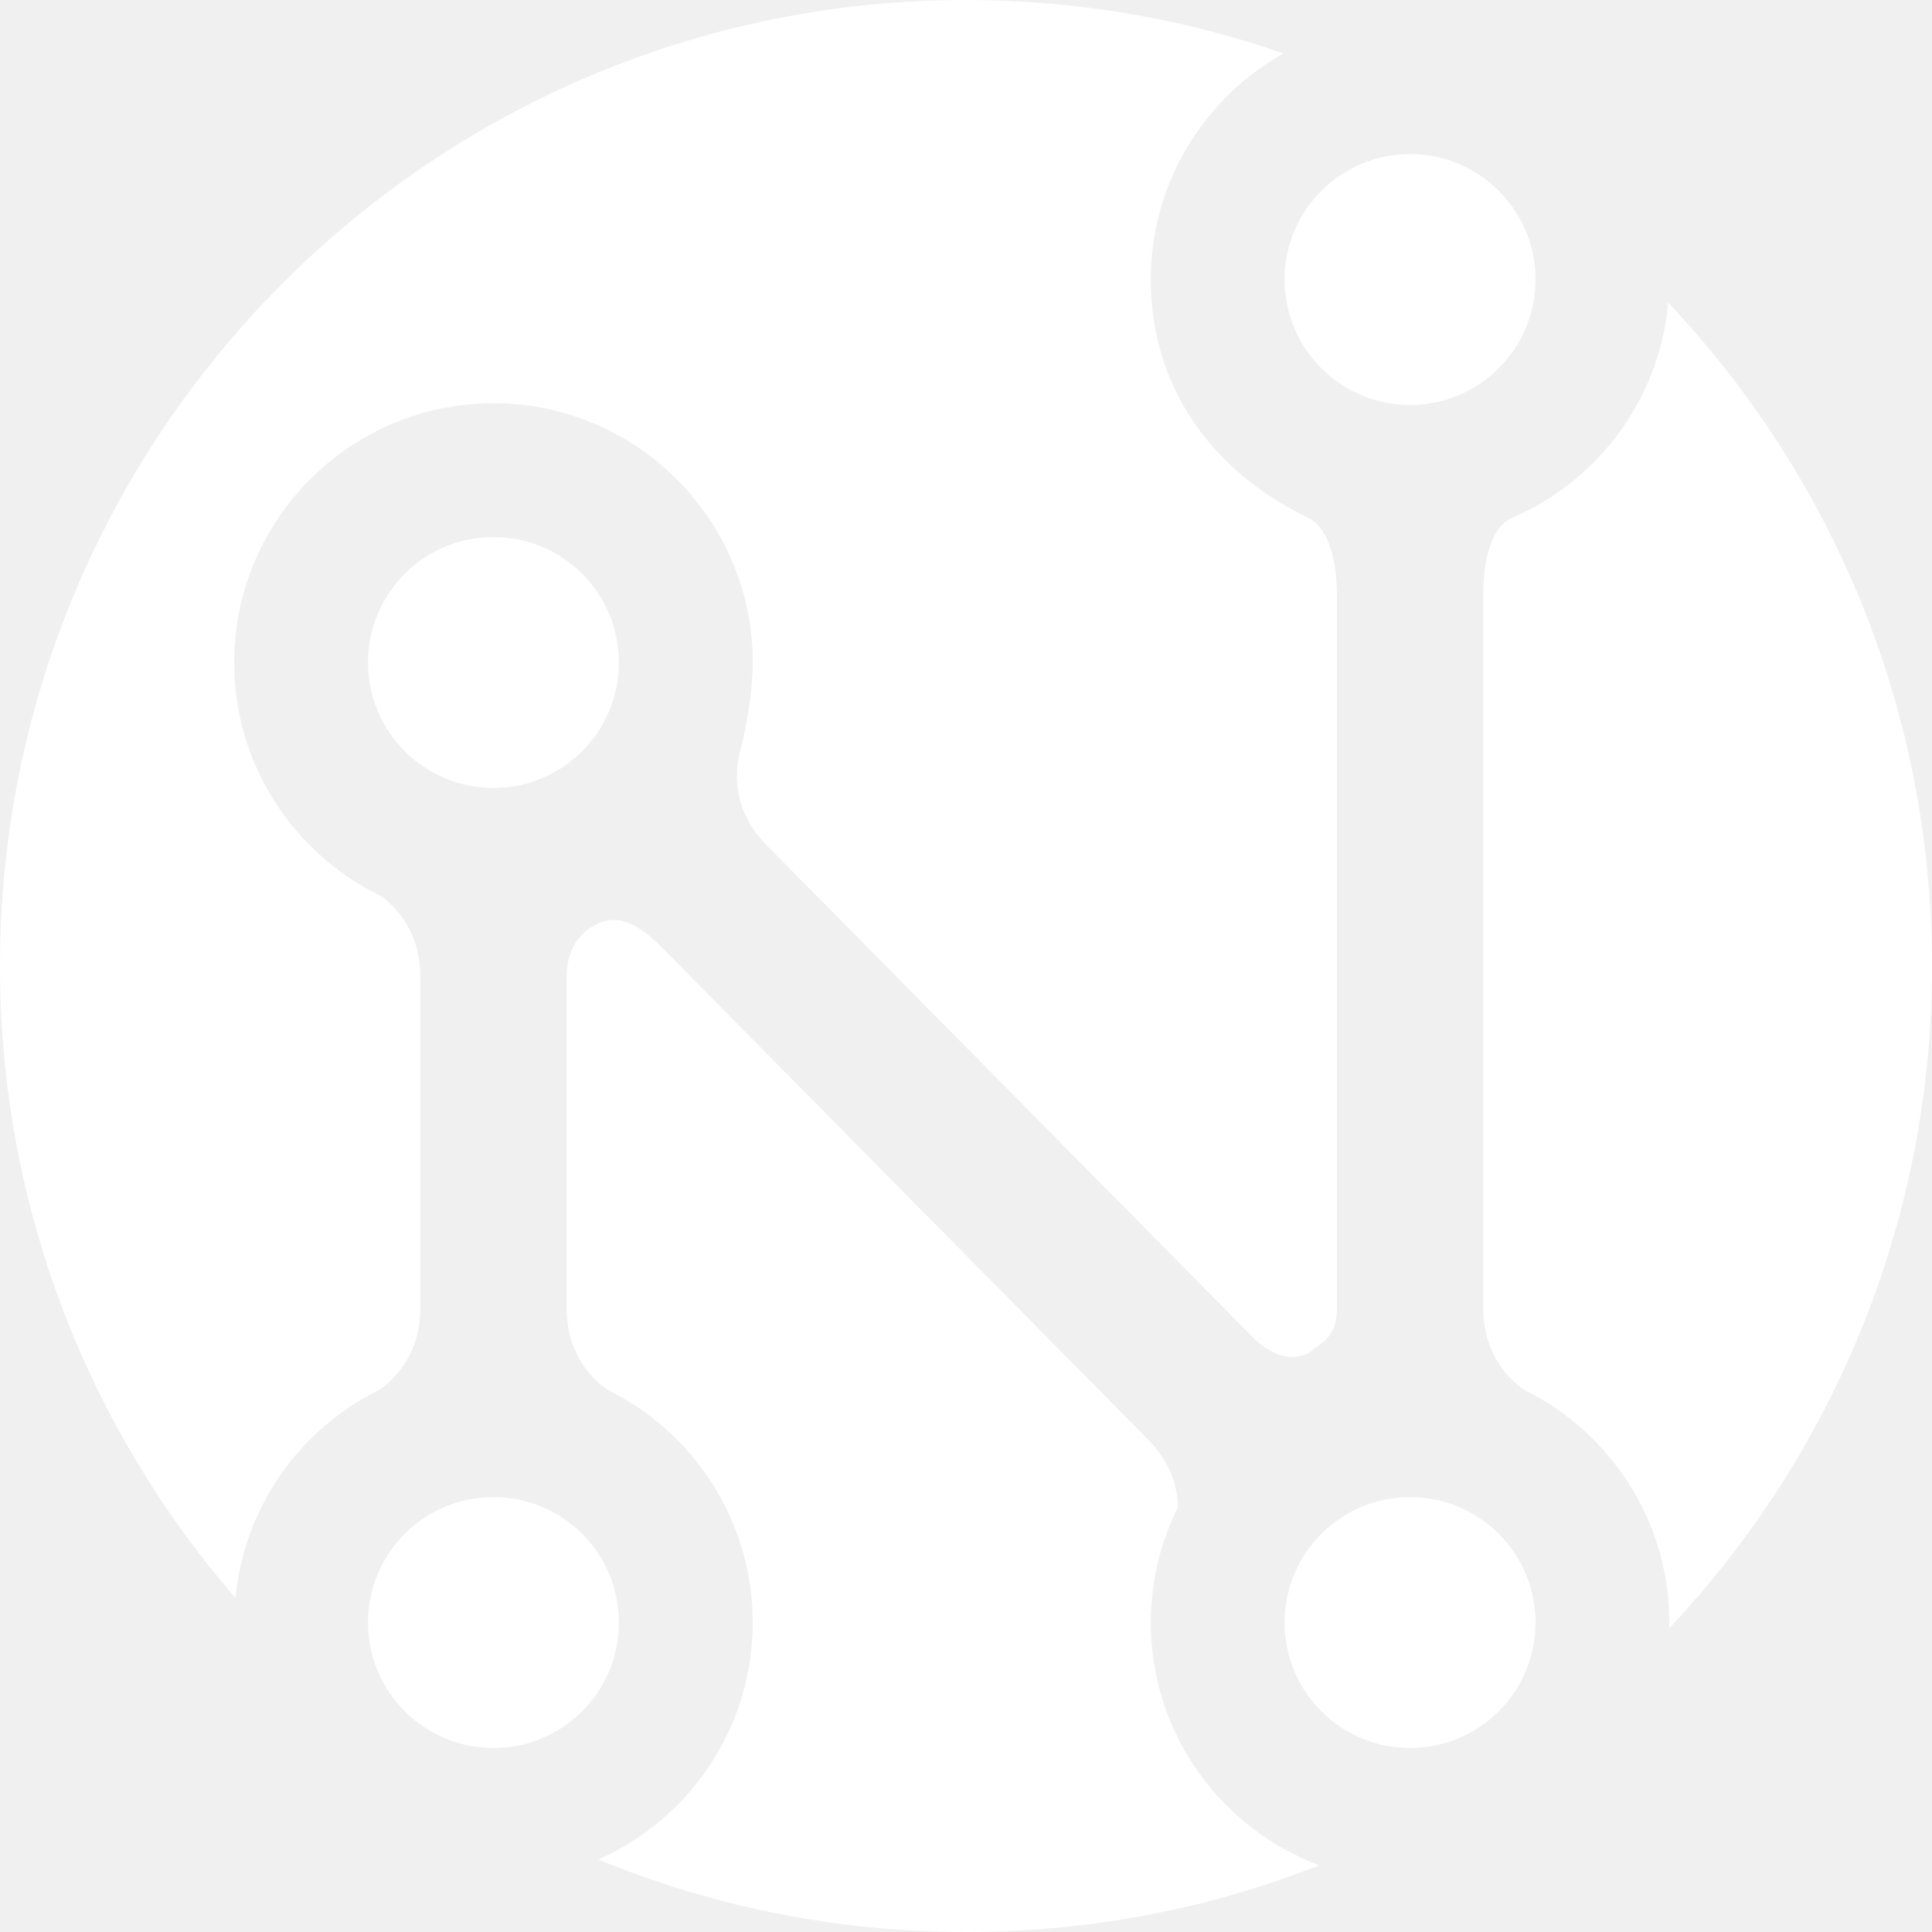
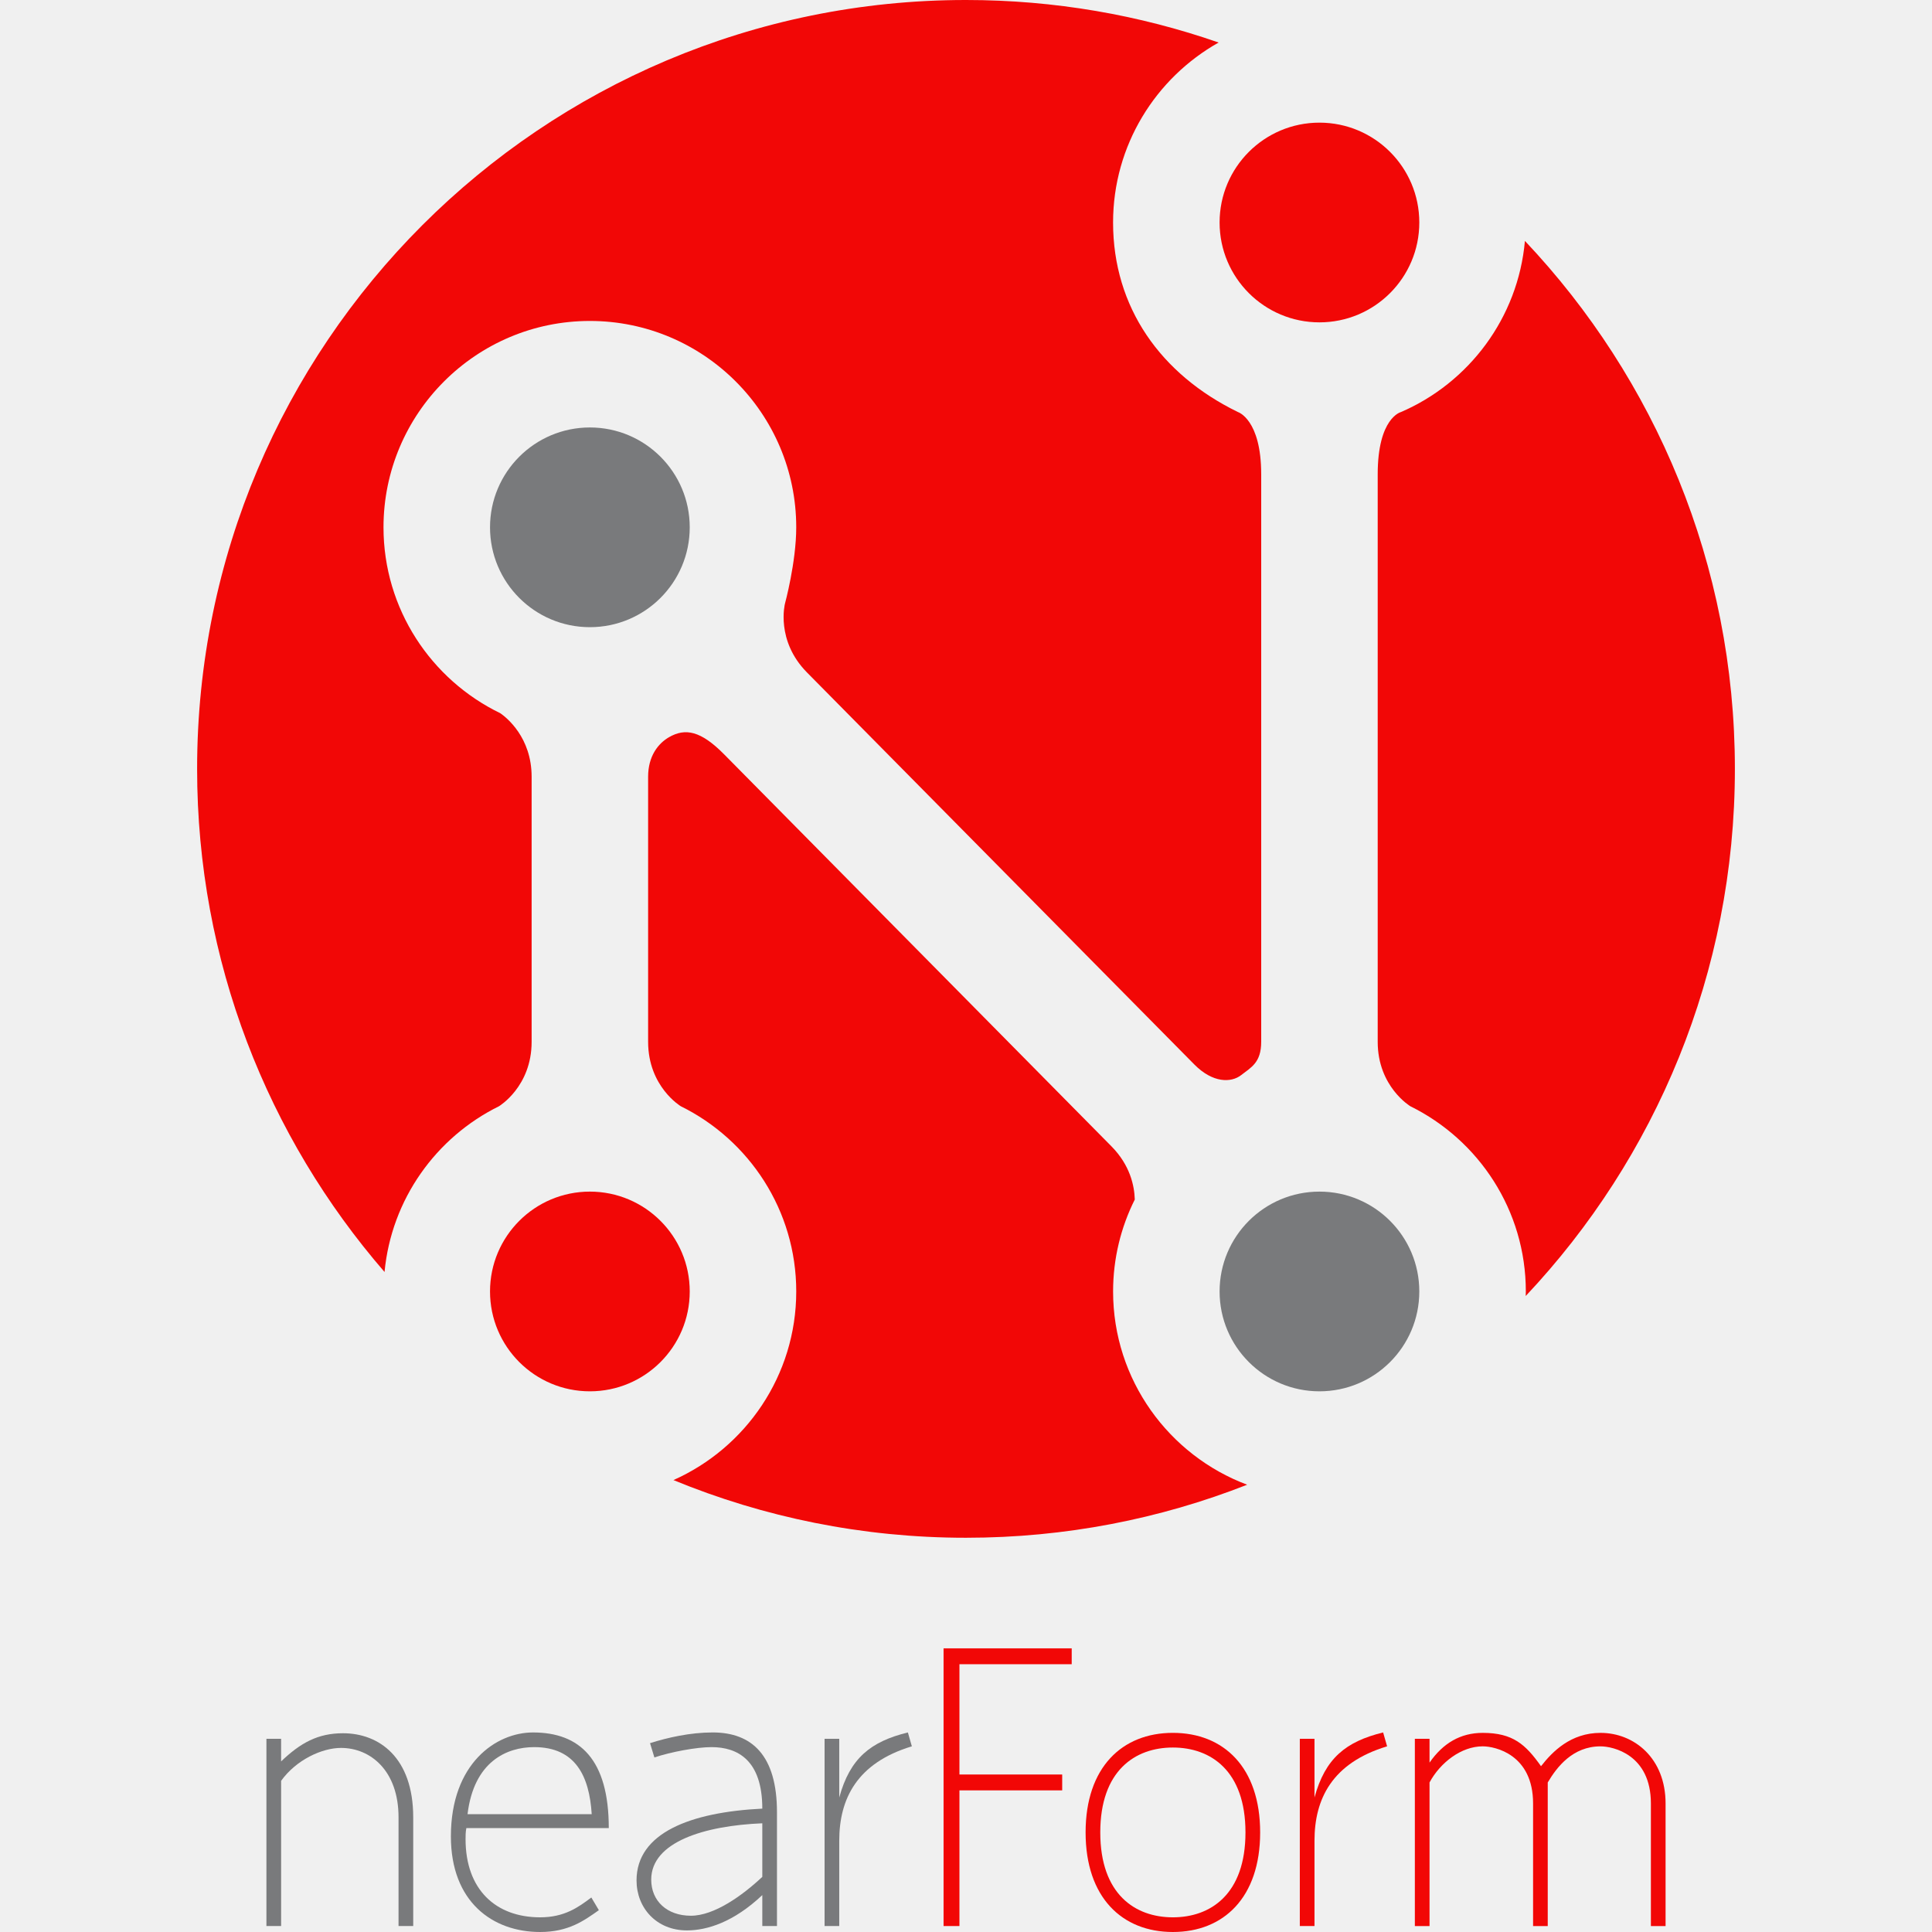
<svg xmlns="http://www.w3.org/2000/svg" version="1.1" id="Layer_1" x="0px" y="0px" width="200px" height="200px" viewBox="0 0 200 200" enable-background="new 0 0 200 200" xml:space="preserve">
  <g>
-     <circle fill="#FFFFFF" cx="51.082" cy="167.965" r="12.987" />
-     <circle fill="#FFFFFF" cx="145.969" cy="167.965" r="12.987" />
-     <circle fill="#FFFFFF" cx="51.082" cy="68.582" r="12.987" />
-     <circle fill="#FFFFFF" cx="145.969" cy="28.937" r="12.987" />
-     <path fill="#FFFFFF" d="M200,100c0-26.59-10.381-50.753-27.308-68.666c-0.891,10.003-7.284,18.446-16.132,22.261   c0,0-3.015,0.734-3.015,8.093c0,4.147,0,69.663,0,73.81c0,5.844,4.253,8.381,4.253,8.381l-0.004-0.001   c8.886,4.38,15.016,13.529,15.016,24.087c0,0.198-0.011,0.394-0.015,0.591C189.66,150.655,200,126.536,200,100z" />
-     <path fill="#FFFFFF" d="M119.13,167.965c0-4.295,1.02-8.355,2.821-11.958c-0.05-1.781-0.603-4.457-3.034-6.917   c-2.915-2.95-47.458-48.031-50.373-50.981c-3.038-3.074-5.052-3.448-7.164-2.232c-1.424,0.82-2.722,2.471-2.722,5.145   c0,4.147,0,30.329,0,34.476c0,5.844,4.253,8.381,4.253,8.381l-0.004-0.001c8.886,4.38,15.016,13.529,15.016,24.087   c0,10.933-6.574,20.353-15.973,24.533C73.679,197.329,86.527,200,100,200c12.906,0,25.241-2.446,36.568-6.898   C126.392,189.283,119.13,179.458,119.13,167.965z" />
-     <path fill="#FFFFFF" d="M39.254,143.879c0,0,4.253-2.537,4.253-8.381c0-4.147,0-30.329,0-34.476c0-5.124-3.269-7.705-4.074-8.263   c-8.981-4.345-15.19-13.549-15.19-24.177c0-14.799,12.04-26.84,26.84-26.84s26.84,12.04,26.84,26.84   c0,4.547-1.466,9.927-1.466,9.927s-1.242,4.794,2.866,8.951c2.915,2.95,47.458,48.031,50.373,50.981   c2.399,2.428,4.793,2.396,6.092,1.386c1.299-1.01,2.607-1.625,2.607-4.329c0-4.147,0-69.663,0-73.81   c0-7.143-3.015-8.093-3.015-8.093C125.326,48.7,119.13,39.977,119.13,28.938c0-10.04,5.544-18.804,13.729-23.407   C122.566,1.951,111.512,0,100,0C44.772,0,0,44.772,0,100c0,25.02,9.189,47.894,24.376,65.431   c0.893-9.472,6.717-17.529,14.882-21.553L39.254,143.879z" />
+     <circle fill="#F20706" cx="61.064" cy="133.692" r="10.337" />
+     <circle fill="#797A7C" cx="136.589" cy="133.692" r="10.337" />
+     <circle fill="#797A7C" cx="61.064" cy="54.588" r="10.337" />
+     <circle fill="#F20706" cx="136.589" cy="23.033" r="10.337" />
+     <path fill="#F20706" d="M179.595,79.595c0-21.164-8.263-40.397-21.736-54.655c-0.709,7.962-5.798,14.682-12.84,17.719   c0,0-2.4,0.584-2.4,6.442c0,3.301,0,55.449,0,58.749c0,4.652,3.385,6.671,3.385,6.671l-0.003-0.001   c7.073,3.486,11.952,10.768,11.952,19.172c0,0.158-0.009,0.314-0.012,0.47C171.365,119.914,179.595,100.717,179.595,79.595z" />
+     <path fill="#F20706" d="M115.227,133.692c0-3.419,0.812-6.65,2.245-9.518c-0.04-1.418-0.48-3.548-2.415-5.506   c-2.32-2.348-37.774-38.23-40.095-40.579c-2.418-2.447-4.021-2.744-5.702-1.777c-1.133,0.653-2.167,1.967-2.167,4.095   c0,3.301,0,24.14,0,27.441c0,4.652,3.385,6.671,3.385,6.671l-0.003-0.001c7.073,3.486,11.952,10.768,11.952,19.172   c0,8.702-5.233,16.2-12.714,19.527c9.336,3.845,19.562,5.971,30.286,5.971c10.273,0,20.091-1.947,29.106-5.49   C121.007,150.661,115.227,142.84,115.227,133.692z" />
+     <path fill="#F20706" d="M51.649,114.521c0,0,3.385-2.019,3.385-6.671c0-3.301,0-24.141,0-27.441c0-4.078-2.602-6.133-3.243-6.577   c-7.148-3.458-12.091-10.784-12.091-19.244c0-11.779,9.583-21.363,21.363-21.363s21.363,9.583,21.363,21.363   c0,3.619-1.167,7.901-1.167,7.901s-0.989,3.816,2.281,7.125c2.32,2.348,37.774,38.23,40.095,40.579   c1.91,1.933,3.815,1.907,4.849,1.103c1.034-0.804,2.075-1.293,2.075-3.446c0-3.301,0-55.449,0-58.749c0-5.686-2.4-6.442-2.4-6.442   c-8.003-3.896-12.934-10.839-12.934-19.626c0-7.991,4.413-14.967,10.928-18.631C117.962,1.553,109.163,0,100,0   C56.041,0,20.405,35.636,20.405,79.595c0,19.915,7.314,38.121,19.402,52.08c0.711-7.539,5.346-13.952,11.845-17.155L51.649,114.521   z" />
+   </g>
+   <g>
+     <path fill="#797A7C" d="M29.1,182.341c2.012-1.93,3.819-2.916,6.407-2.916c3.737,0,7.269,2.505,7.269,8.706v11.252h-1.519v-11.252   c0-4.846-2.916-7.187-5.955-7.187c-1.972,0-4.641,1.232-6.201,3.408v15.031H27.58v-19.384H29.1V182.341z" />
+     <path fill="#797A7C" d="M48.277,189.24c-0.082,0.411-0.082,0.78-0.082,1.15c0,5.216,3.121,8.09,7.721,8.09   c2.505,0,3.943-1.027,5.298-2.053l0.78,1.314c-1.52,1.067-3.121,2.259-6.078,2.259c-4.928,0-9.24-3.121-9.24-9.898   c0-7.557,4.682-10.759,8.501-10.759c4.846,0,7.844,2.792,7.844,9.897H48.277z M48.4,187.802h12.854   c-0.246-3.943-1.684-6.94-5.955-6.94C52.466,180.862,49.058,182.341,48.4,187.802z" />
+     <path fill="#797A7C" d="M78.913,196.18c-2.957,2.793-5.708,3.655-7.803,3.655c-3.162,0-5.216-2.341-5.216-5.174   c0-4.928,5.585-7.064,13.019-7.433c0-5.011-2.546-6.366-5.257-6.366c-1.561,0-4.189,0.493-5.914,1.068l-0.452-1.479   c1.807-0.574,4.148-1.109,6.489-1.109c4.066,0,6.653,2.382,6.653,8.255v11.786h-1.519V196.18z M78.913,194.292v-5.545   c-5.996,0.247-11.499,1.93-11.499,5.832c0,2.218,1.643,3.737,4.107,3.737C73.943,198.316,76.859,196.221,78.913,194.292z" />
+     <path fill="#797A7C" d="M86.879,186.077c1.109-4.065,3.244-5.79,7.105-6.735l0.411,1.437c-5.708,1.725-7.516,5.462-7.516,9.774   v8.83h-1.519v-19.384h1.519V186.077z" />
+     <path fill="#F20706" d="M109.958,185.338H99.321v14.045h-1.643v-28.747h13.265v1.643H99.321v11.417h10.637V185.338z" />
+     <path fill="#F20706" d="M112.381,189.692c0-6.735,3.778-10.308,9.035-10.308s9.035,3.573,9.035,10.308   c0,6.735-3.778,10.308-9.035,10.308S112.381,196.427,112.381,189.692z M113.9,189.692c0,6.407,3.614,8.789,7.515,8.789   s7.516-2.382,7.516-8.789c0-6.406-3.614-8.789-7.516-8.789S113.9,183.285,113.9,189.692z" />
+     <path fill="#F20706" d="M136.076,186.077c1.109-4.065,3.244-5.79,7.105-6.735l0.411,1.437c-5.708,1.725-7.516,5.462-7.516,9.774   v8.83h-1.519v-19.384h1.519V186.077z" />
+     <path fill="#F20706" d="M160.223,199.384h-1.519v-12.69c0-5.052-3.901-5.914-5.216-5.914c-2.218,0-4.394,1.684-5.503,3.738v14.867   h-1.52v-19.384h1.52v2.465c1.396-2.013,3.203-3.08,5.503-3.08c3.121,0,4.435,1.191,6.037,3.45c1.191-1.52,3.08-3.45,6.16-3.45   c3.491,0,6.735,2.628,6.735,7.31v12.69H170.9v-12.69c0-5.052-3.901-5.914-5.216-5.914c-2.875,0-4.517,2.136-5.462,3.738V199.384z" />
  </g>
</svg>
